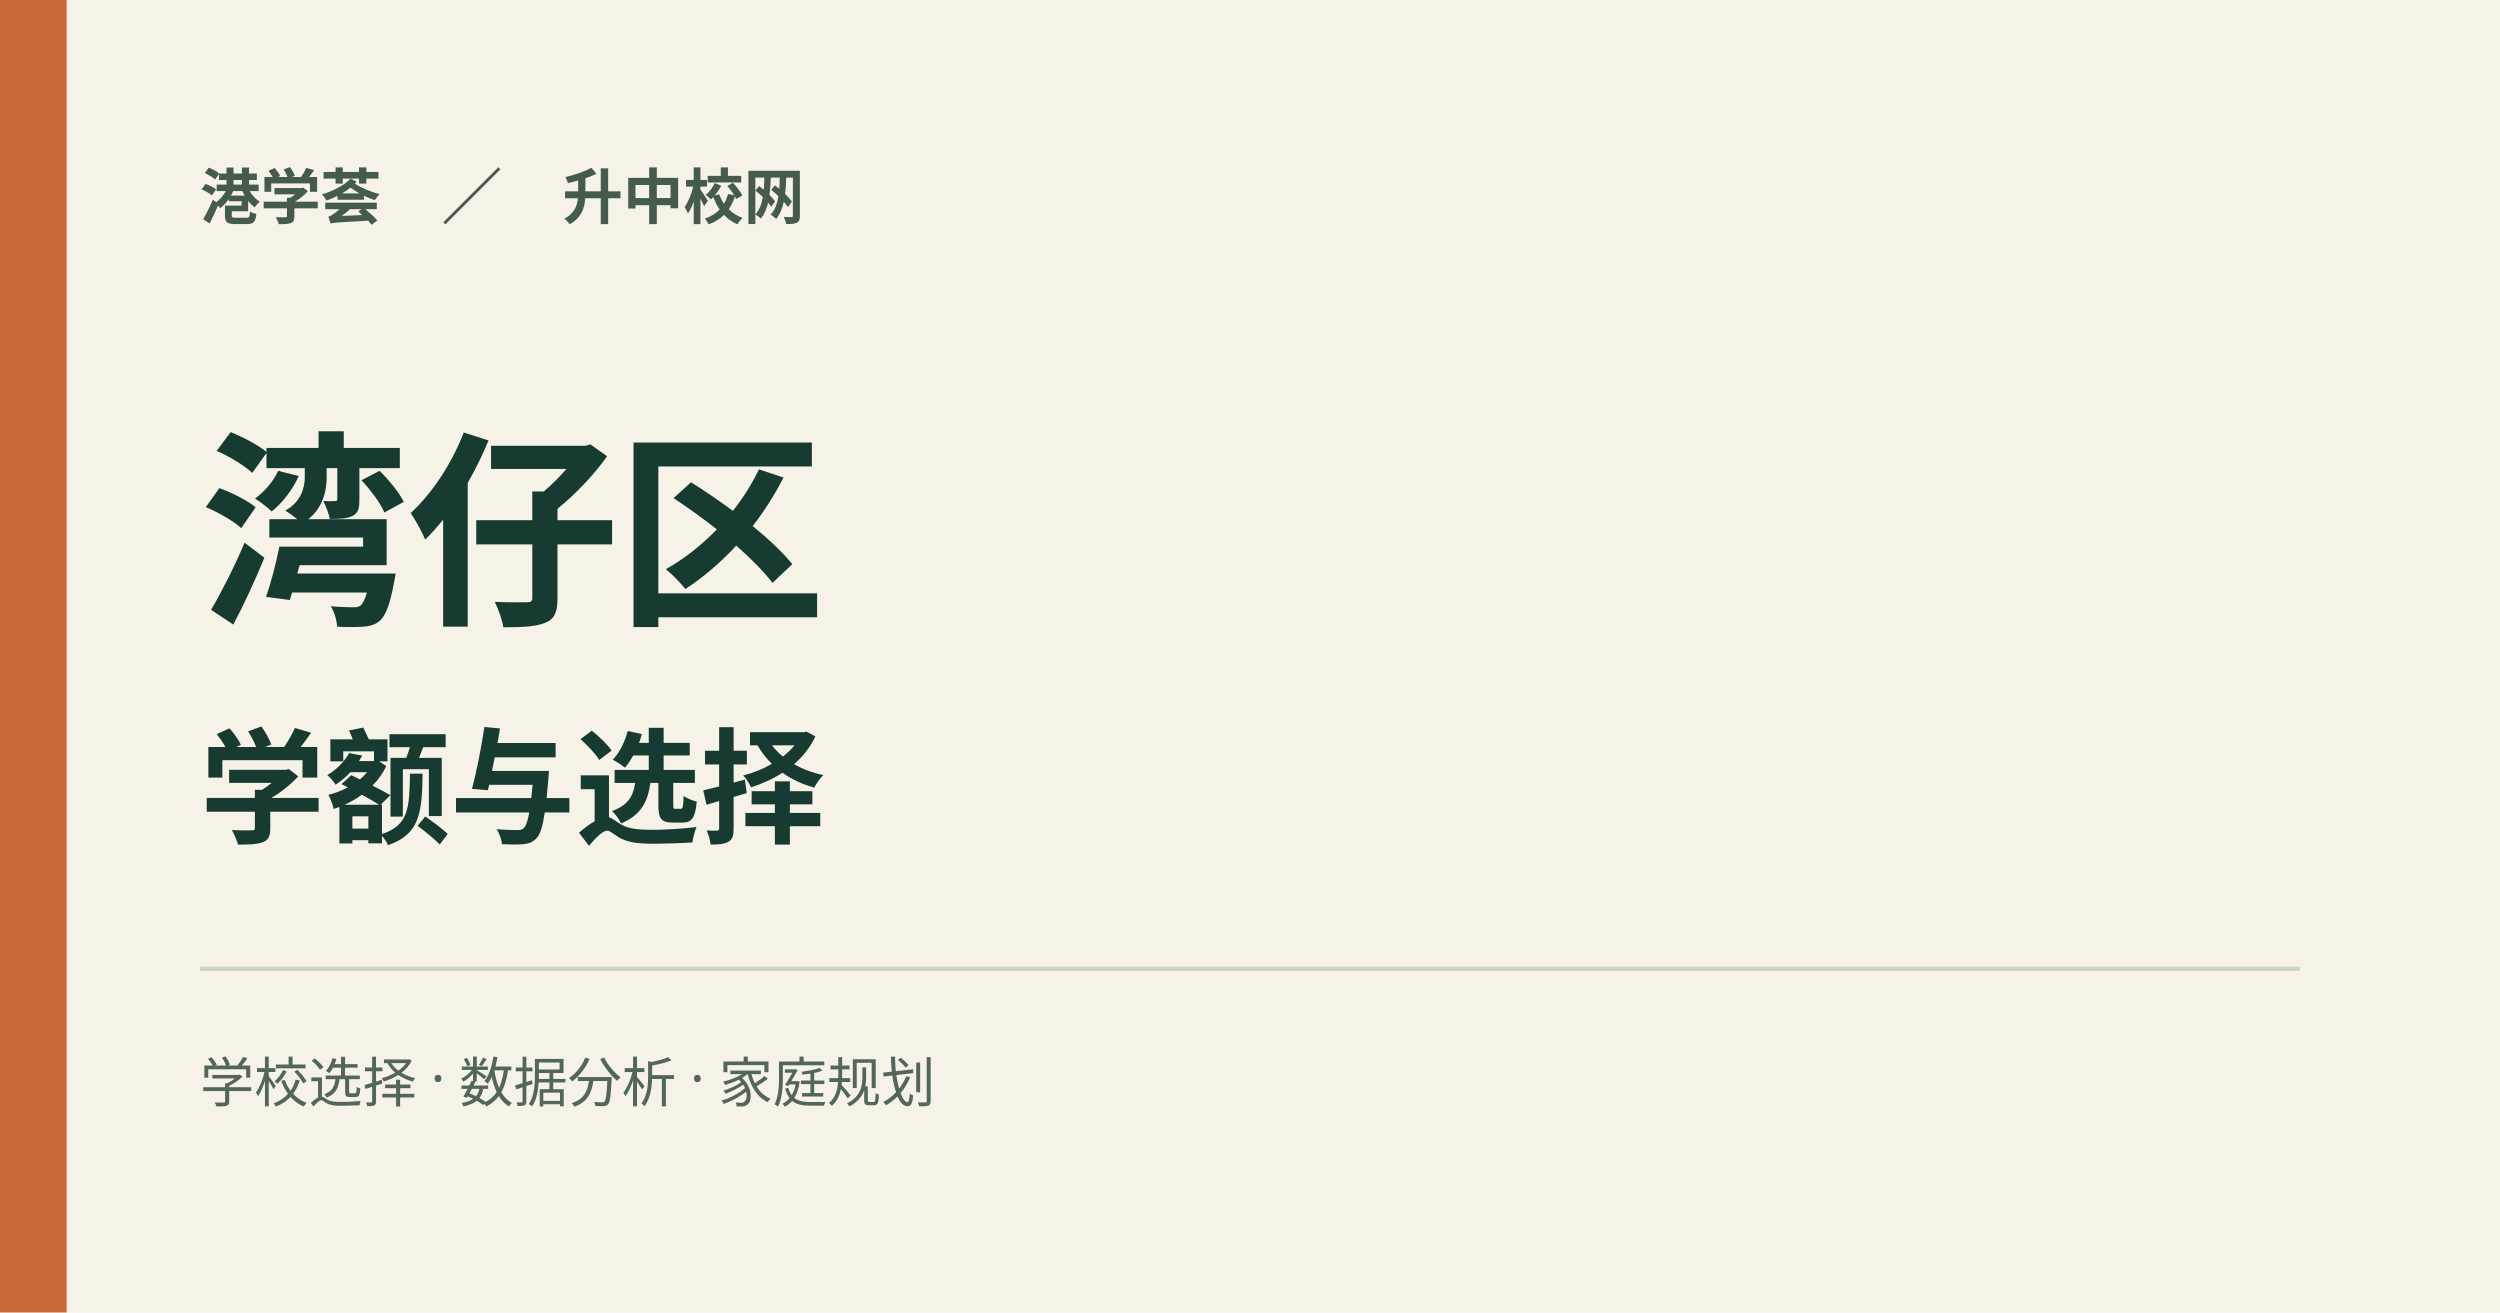
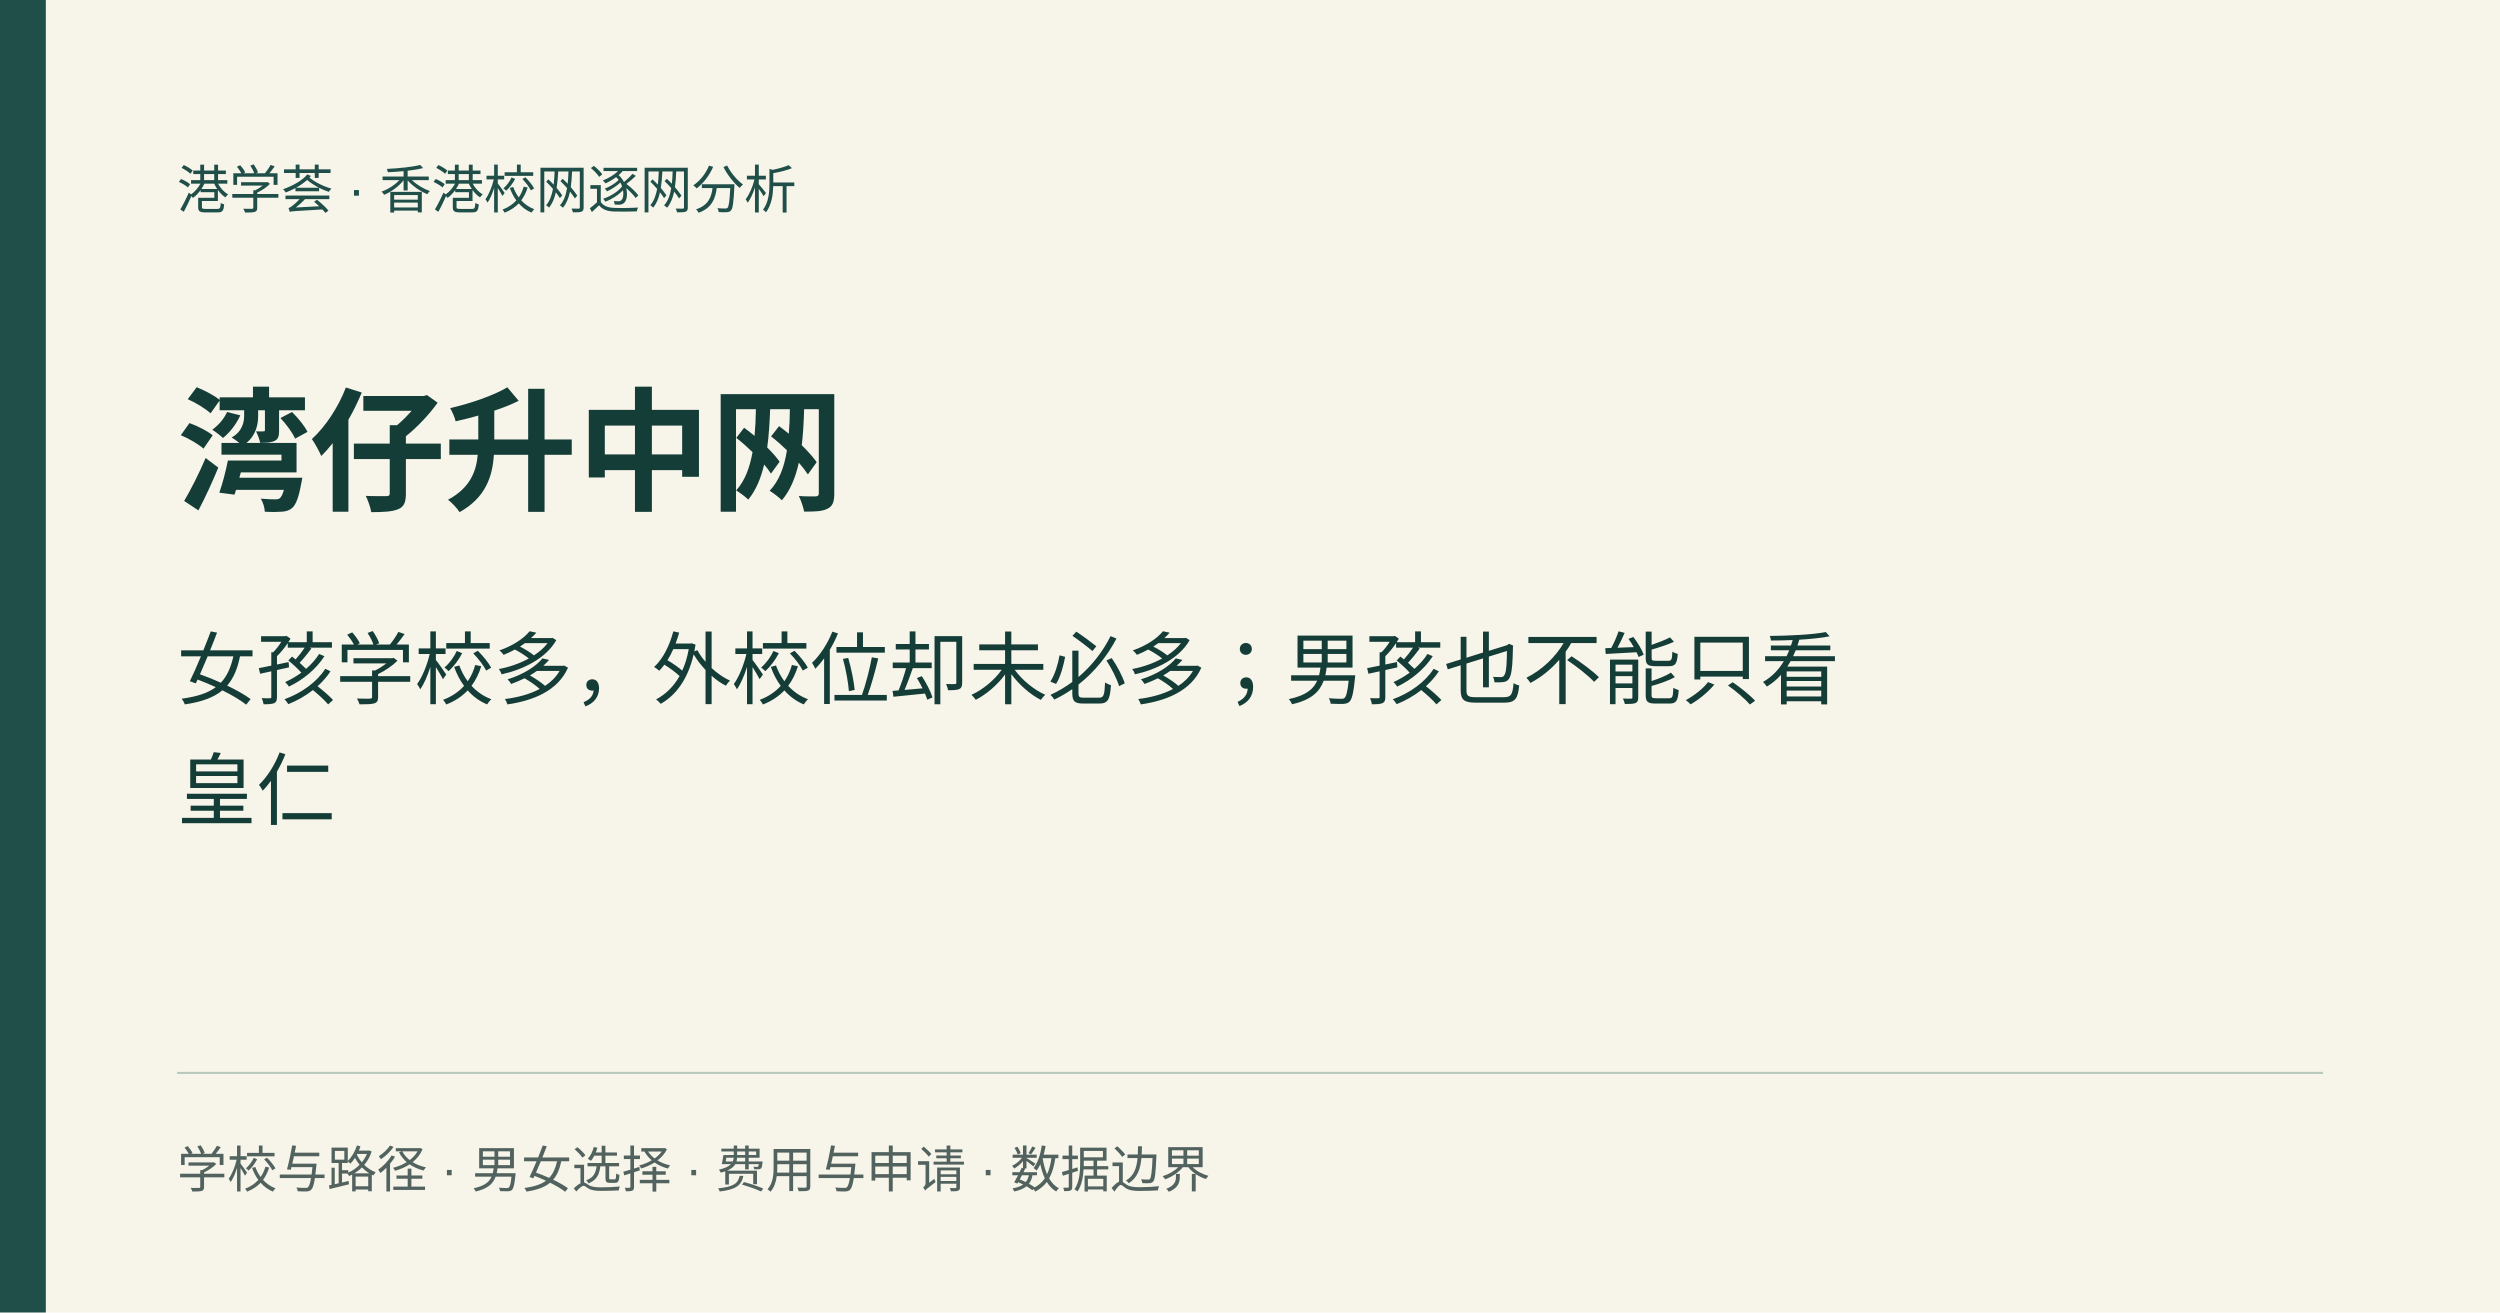
- <svg xmlns="http://www.w3.org/2000/svg" width="1200" height="630">
-   <rect width="1200" height="630" fill="#f6f2e8" />
-   <rect width="32" height="630" fill="#c86a37" />
-   <text x="96" y="105" font-family="PingFang SC, sans-serif" font-size="29" font-weight="700" fill="#445b4d">港学荟　／　升中校网</text>
-   <text x="96" y="292" font-family="PingFang SC, sans-serif" font-size="100" font-weight="700" fill="#173b31">湾仔区</text>
-   <text x="96" y="400" font-family="PingFang SC, sans-serif" font-size="60" font-weight="600" fill="#173b31">学额与选择</text>
-   <path d="M96 465H1104" stroke="#c9d4c7" stroke-width="2" />
-   <text x="96" y="529" font-family="PingFang SC, sans-serif" font-size="26" fill="#52665b">学校选择 · 数据分析 · 家庭规划</text>
+ <svg xmlns="http://www.w3.org/2000/svg" width="1200" height="630" viewBox="0 0 1200 630">
+   <rect width="1200" height="630" fill="#f7f4ea" />
+   <rect width="22" height="630" fill="#204f49" />
+   <text x="85" y="100" font-family="PingFang SC,Arial,sans-serif" font-size="25" fill="#204f49">港学荟 · 香港校网逐网分析</text>
+   <text x="85" y="240" font-family="PingFang SC,Arial,sans-serif" font-size="64" font-weight="600" fill="#153d38">湾仔升中网</text>
+   <text x="85" y="335" font-family="PingFang SC,Arial,sans-serif" font-size="38" fill="#153d38">女孩学校多，外校位却未必多；男孩也不能只看</text>
+   <text x="85" y="393" font-family="PingFang SC,Arial,sans-serif" font-size="38" fill="#153d38">皇仁</text>
+   <path d="M85 515H1115" stroke="#b7c9bc" />
+   <text x="85" y="570" font-family="PingFang SC,Arial,sans-serif" font-size="24" fill="#52635f">学校与路径 · 男女选择 · 费用与申请 · 数据边界</text>
</svg>
